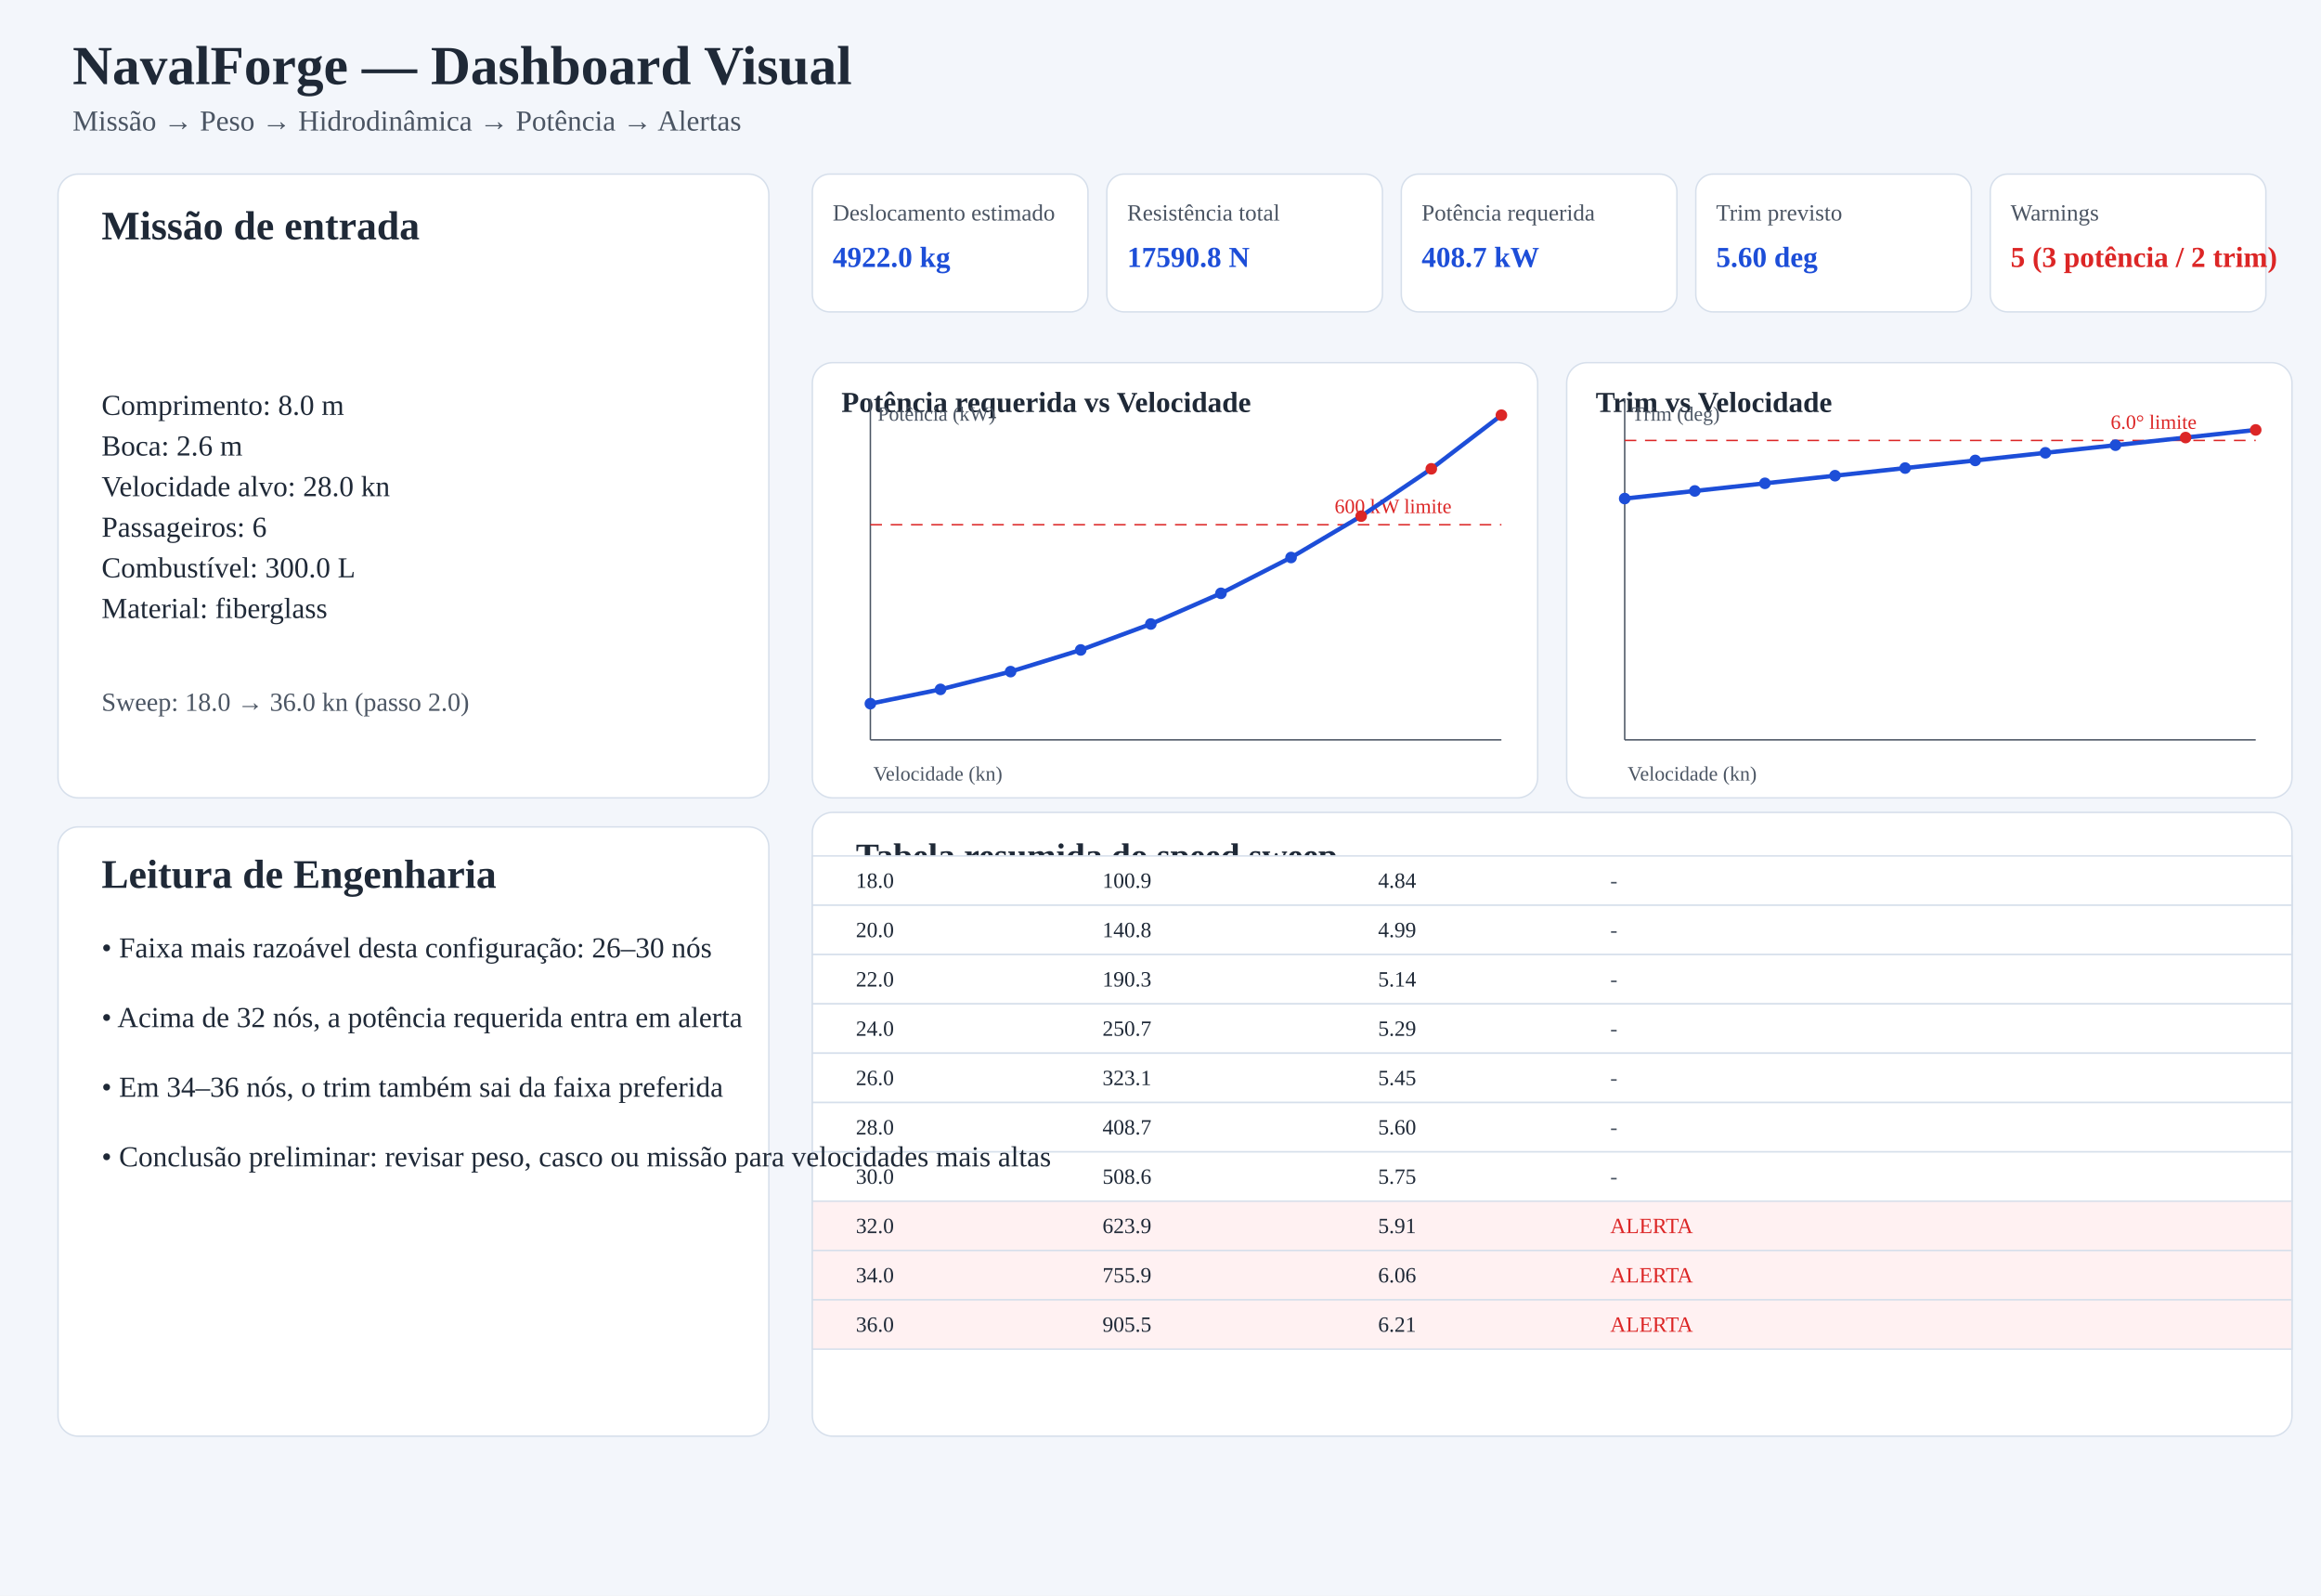
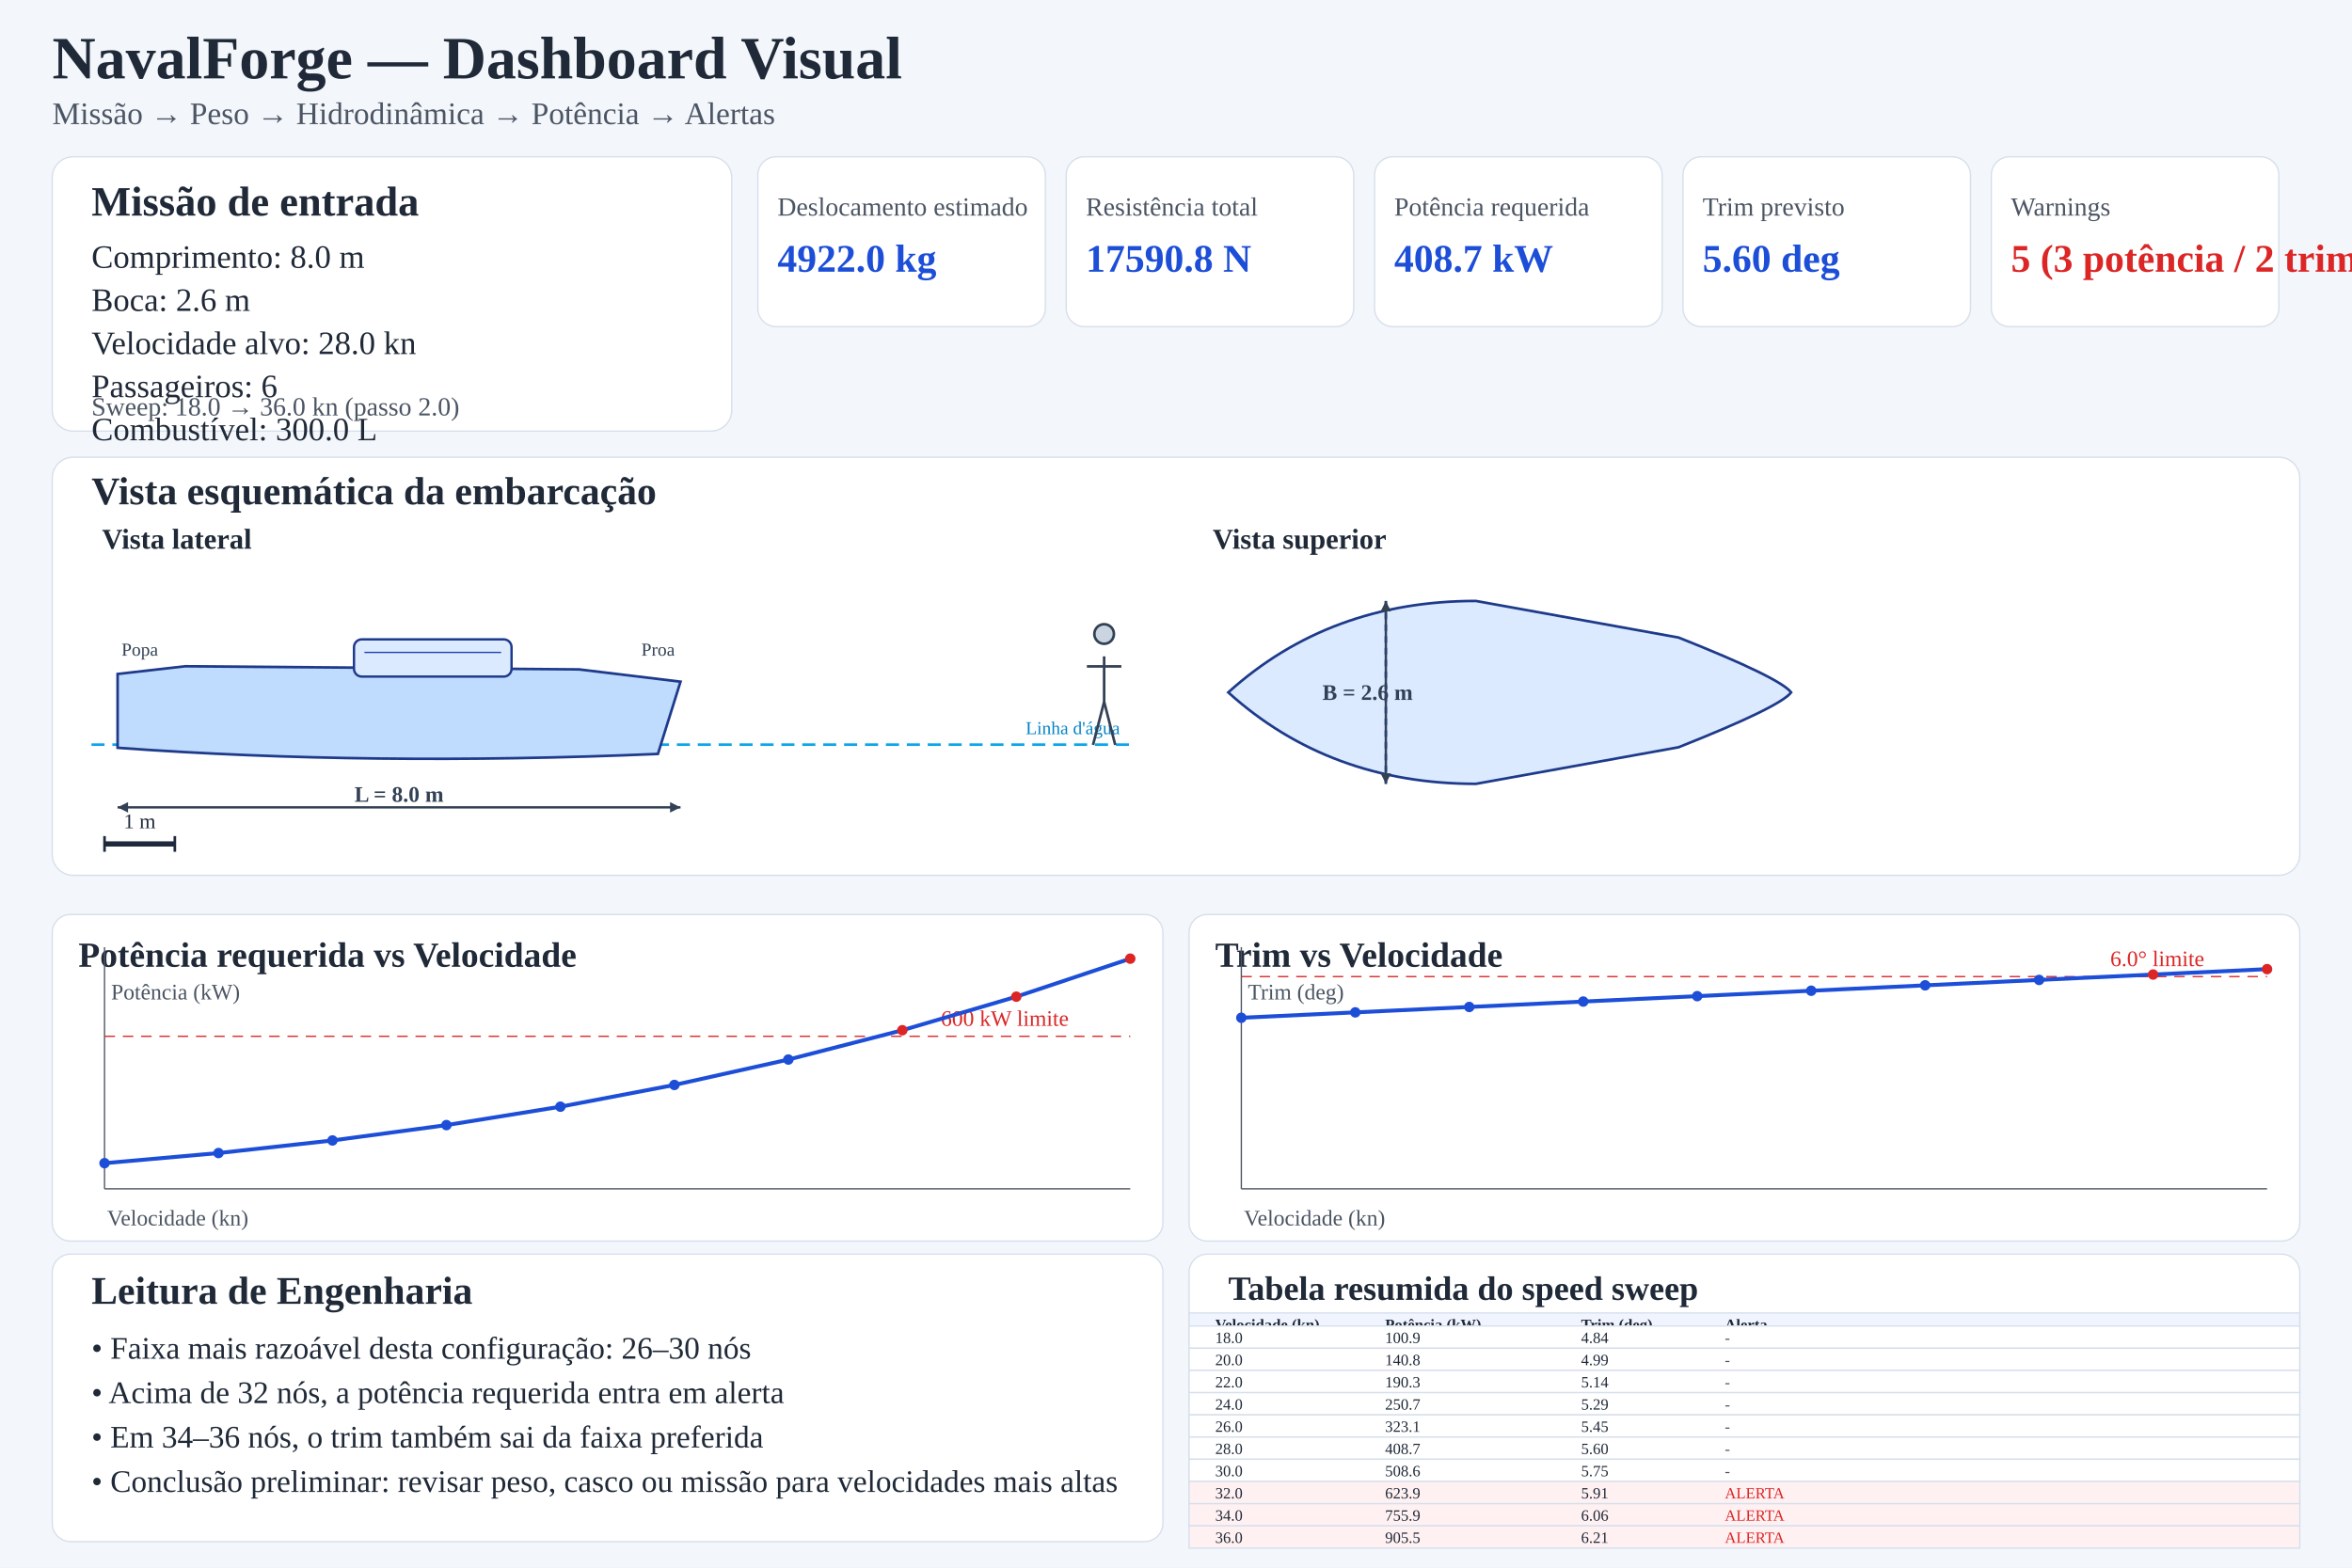
- <svg xmlns="http://www.w3.org/2000/svg" width="1600" height="1100" viewBox="0 0 1600 1100">
+ <svg xmlns="http://www.w3.org/2000/svg" width="1800" height="1200" viewBox="0 0 1800 1200">
  <rect width="100%" height="100%" fill="#f3f6fb" />
-   <text x="50" y="58" font-size="38" font-weight="700" fill="#1f2937">NavalForge — Dashboard Visual</text>
-   <text x="50" y="90" font-size="20" fill="#4b5563">Missão → Peso → Hidrodinâmica → Potência → Alertas</text>
-   <rect x="40" y="120" width="490" height="430" rx="14" fill="#ffffff" stroke="#d6dfeb" />
-   <text x="70" y="165" font-size="28" font-weight="700" fill="#1f2937">Missão de entrada</text>
-   <text x="70" y="286" font-size="20" fill="#1f2937">Comprimento: 8.0 m</text>
-   <text x="70" y="314" font-size="20" fill="#1f2937">Boca: 2.6 m</text>
-   <text x="70" y="342" font-size="20" fill="#1f2937">Velocidade alvo: 28.0 kn</text>
-   <text x="70" y="370" font-size="20" fill="#1f2937">Passageiros: 6</text>
-   <text x="70" y="398" font-size="20" fill="#1f2937">Combustível: 300.0 L</text>
-   <text x="70" y="426" font-size="20" fill="#1f2937">Material: fiberglass</text>
-   <text x="70" y="490" font-size="18" fill="#4b5563">Sweep: 18.0 → 36.0 kn (passo 2.0)</text>
-   <rect x="560" y="120" width="190" height="95" rx="12" fill="#ffffff" stroke="#d6dfeb" />
-   <text x="574" y="152" font-size="16" fill="#4b5563">Deslocamento estimado</text>
-   <text x="574" y="184" font-size="20" font-weight="700" fill="#1d4ed8">4922.0 kg</text>
-   <rect x="763" y="120" width="190" height="95" rx="12" fill="#ffffff" stroke="#d6dfeb" />
-   <text x="777" y="152" font-size="16" fill="#4b5563">Resistência total</text>
-   <text x="777" y="184" font-size="20" font-weight="700" fill="#1d4ed8">17590.8 N</text>
-   <rect x="966" y="120" width="190" height="95" rx="12" fill="#ffffff" stroke="#d6dfeb" />
-   <text x="980" y="152" font-size="16" fill="#4b5563">Potência requerida</text>
-   <text x="980" y="184" font-size="20" font-weight="700" fill="#1d4ed8">408.7 kW</text>
-   <rect x="1169" y="120" width="190" height="95" rx="12" fill="#ffffff" stroke="#d6dfeb" />
-   <text x="1183" y="152" font-size="16" fill="#4b5563">Trim previsto</text>
-   <text x="1183" y="184" font-size="20" font-weight="700" fill="#1d4ed8">5.60 deg</text>
-   <rect x="1372" y="120" width="190" height="95" rx="12" fill="#ffffff" stroke="#d6dfeb" />
-   <text x="1386" y="152" font-size="16" fill="#4b5563">Warnings</text>
-   <text x="1386" y="184" font-size="20" font-weight="700" fill="#dc2626">5 (3 potência / 2 trim)</text>
-   <rect x="560" y="250" width="500" height="300" rx="14" fill="#ffffff" stroke="#d6dfeb" />
-   <text x="580" y="284" font-size="20" font-weight="700" fill="#1f2937">Potência requerida vs Velocidade</text>
-   <line x1="600" y1="510" x2="1035" y2="510" stroke="#4b5563" />
-   <line x1="600" y1="275" x2="600" y2="510" stroke="#4b5563" />
-   <line x1="600" y1="361.70" x2="1035" y2="361.70" stroke="#dc2626" stroke-dasharray="8 6" />
-   <text x="920" y="353.70" font-size="14" fill="#dc2626">600 kW limite</text>
-   <polyline fill="none" stroke="#1d4ed8" stroke-width="3" points="600.00,485.05 648.33,475.20 696.67,462.96 745.00,448.03 793.33,430.14 841.67,408.99 890.00,384.30 938.33,355.78 986.67,323.17 1035.00,286.19" />
-   <circle cx="600.00" cy="485.05" r="4" fill="#1d4ed8" />
-   <circle cx="648.33" cy="475.20" r="4" fill="#1d4ed8" />
-   <circle cx="696.67" cy="462.96" r="4" fill="#1d4ed8" />
-   <circle cx="745.00" cy="448.03" r="4" fill="#1d4ed8" />
-   <circle cx="793.33" cy="430.14" r="4" fill="#1d4ed8" />
-   <circle cx="841.67" cy="408.99" r="4" fill="#1d4ed8" />
-   <circle cx="890.00" cy="384.30" r="4" fill="#1d4ed8" />
-   <circle cx="938.33" cy="355.78" r="4" fill="#dc2626" />
-   <circle cx="986.67" cy="323.17" r="4" fill="#dc2626" />
-   <circle cx="1035.00" cy="286.19" r="4" fill="#dc2626" />
-   <text x="602" y="538" font-size="14" fill="#4b5563">Velocidade (kn)</text>
-   <text x="605" y="290" font-size="14" fill="#4b5563">Potência (kW)</text>
-   <rect x="1080" y="250" width="500" height="300" rx="14" fill="#ffffff" stroke="#d6dfeb" />
-   <text x="1100" y="284" font-size="20" font-weight="700" fill="#1f2937">Trim vs Velocidade</text>
-   <line x1="1120" y1="510" x2="1555" y2="510" stroke="#4b5563" />
-   <line x1="1120" y1="275" x2="1120" y2="510" stroke="#4b5563" />
-   <line x1="1120" y1="303.61" x2="1555" y2="303.61" stroke="#dc2626" stroke-dasharray="8 6" />
-   <text x="1455" y="295.61" font-size="14" fill="#dc2626">6.0° limite</text>
-   <polyline fill="none" stroke="#1d4ed8" stroke-width="3" points="1120.00,343.67 1168.33,338.42 1216.67,333.16 1265.00,327.90 1313.33,322.65 1361.67,317.39 1410.00,312.13 1458.33,306.88 1506.67,301.62 1555.00,296.36" />
-   <circle cx="1120.00" cy="343.67" r="4" fill="#1d4ed8" />
-   <circle cx="1168.33" cy="338.42" r="4" fill="#1d4ed8" />
-   <circle cx="1216.67" cy="333.16" r="4" fill="#1d4ed8" />
-   <circle cx="1265.00" cy="327.90" r="4" fill="#1d4ed8" />
-   <circle cx="1313.33" cy="322.65" r="4" fill="#1d4ed8" />
-   <circle cx="1361.67" cy="317.39" r="4" fill="#1d4ed8" />
-   <circle cx="1410.00" cy="312.13" r="4" fill="#1d4ed8" />
-   <circle cx="1458.33" cy="306.88" r="4" fill="#1d4ed8" />
-   <circle cx="1506.67" cy="301.62" r="4" fill="#dc2626" />
-   <circle cx="1555.00" cy="296.36" r="4" fill="#dc2626" />
-   <text x="1122" y="538" font-size="14" fill="#4b5563">Velocidade (kn)</text>
-   <text x="1125" y="290" font-size="14" fill="#4b5563">Trim (deg)</text>
-   <rect x="560" y="560" width="1020" height="430" rx="14" fill="#ffffff" stroke="#d6dfeb" />
-   <text x="590" y="598" font-size="24" font-weight="700" fill="#1f2937">Tabela resumida do speed sweep</text>
-   <rect x="560" y="610" width="1020" height="34" fill="#eff4ff" stroke="#d6dfeb" />
-   <text x="590" y="632" font-size="15" font-weight="700" fill="#1f2937">Velocidade (kn)</text>
-   <text x="760" y="632" font-size="15" font-weight="700" fill="#1f2937">Potência (kW)</text>
-   <text x="950" y="632" font-size="15" font-weight="700" fill="#1f2937">Trim (deg)</text>
-   <text x="1110" y="632" font-size="15" font-weight="700" fill="#1f2937">Alerta</text>
+   <text x="40" y="60" font-size="46" font-weight="700" fill="#1f2937">NavalForge — Dashboard Visual</text>
+   <text x="40" y="95" font-size="24" fill="#4b5563">Missão → Peso → Hidrodinâmica → Potência → Alertas</text>
+   <rect x="40" y="120" width="520" height="210" rx="16" fill="#ffffff" stroke="#d6dfeb" />
+   <text x="70" y="165" font-size="32" font-weight="700" fill="#1f2937">Missão de entrada</text>
+   <text x="70" y="205" font-size="25" fill="#1f2937">Comprimento: 8.0 m</text>
+   <text x="70" y="238" font-size="25" fill="#1f2937">Boca: 2.6 m</text>
+   <text x="70" y="271" font-size="25" fill="#1f2937">Velocidade alvo: 28.0 kn</text>
+   <text x="70" y="304" font-size="25" fill="#1f2937">Passageiros: 6</text>
+   <text x="70" y="337" font-size="25" fill="#1f2937">Combustível: 300.0 L</text>
+   <text x="70" y="370" font-size="25" fill="#1f2937">Material: fiberglass</text>
+   <text x="70" y="318" font-size="20" fill="#4b5563">Sweep: 18.0 → 36.0 kn (passo 2.0)</text>
+   <rect x="580" y="120" width="220" height="130" rx="14" fill="#ffffff" stroke="#d6dfeb" />
+   <text x="595" y="165" font-size="20" fill="#4b5563">Deslocamento estimado</text>
+   <text x="595" y="208" font-size="30" font-weight="700" fill="#1d4ed8">4922.0 kg</text>
+   <rect x="816" y="120" width="220" height="130" rx="14" fill="#ffffff" stroke="#d6dfeb" />
+   <text x="831" y="165" font-size="20" fill="#4b5563">Resistência total</text>
+   <text x="831" y="208" font-size="30" font-weight="700" fill="#1d4ed8">17590.8 N</text>
+   <rect x="1052" y="120" width="220" height="130" rx="14" fill="#ffffff" stroke="#d6dfeb" />
+   <text x="1067" y="165" font-size="20" fill="#4b5563">Potência requerida</text>
+   <text x="1067" y="208" font-size="30" font-weight="700" fill="#1d4ed8">408.7 kW</text>
+   <rect x="1288" y="120" width="220" height="130" rx="14" fill="#ffffff" stroke="#d6dfeb" />
+   <text x="1303" y="165" font-size="20" fill="#4b5563">Trim previsto</text>
+   <text x="1303" y="208" font-size="30" font-weight="700" fill="#1d4ed8">5.60 deg</text>
+   <rect x="1524" y="120" width="220" height="130" rx="14" fill="#ffffff" stroke="#d6dfeb" />
+   <text x="1539" y="165" font-size="20" fill="#4b5563">Warnings</text>
+   <text x="1539" y="208" font-size="30" font-weight="700" fill="#dc2626">5 (3 potência / 2 trim)</text>
+   <rect x="40" y="350" width="1720" height="320" rx="16" fill="#ffffff" stroke="#d6dfeb" />
+   <text x="70" y="386" font-size="30" font-weight="700" fill="#1f2937">Vista esquemática da embarcação</text>
  <g>
-     <rect x="560" y="590" width="1020" height="34" fill="#ffffff" stroke="#d6dfeb" />
-     <text x="590" y="612" font-size="15" fill="#1f2937">18.0</text>
-     <text x="760" y="612" font-size="15" fill="#1f2937">100.9</text>
-     <text x="950" y="612" font-size="15" fill="#1f2937">4.84</text>
-     <text x="1110" y="612" font-size="15" fill="#4b5563">-</text>
+     <text x="78.0" y="420.0" font-size="22" font-weight="700" fill="#1f2937">Vista lateral</text>
+     <line x1="70.0" y1="570.0" x2="865.0" y2="570.0" stroke="#0ea5e9" stroke-width="2" stroke-dasharray="10 6" />
+     <text x="785.0" y="562.0" font-size="14" fill="#0284c7">Linha d'água</text>
+     <path d="M 90.0,515.9 L 141.7,510.0 L 443.2,512.4 L 520.8,521.8 L 503.5,577.1 Q 283.8,586.5 90.0,572.4 Z" fill="#bfdbfe" stroke="#1e3a8a" stroke-width="2" />
+     <rect x="270.9" y="489.4" width="120.6" height="28.5" fill="#dbeafe" stroke="#1e3a8a" stroke-width="1.8" rx="6" />
+     <line x1="278.9" y1="499.4" x2="383.5" y2="499.4" stroke="#1e40af" />
+     <text x="93.0" y="501.9" font-size="14" fill="#334155">Popa</text>
+     <text x="490.8" y="501.9" font-size="14" fill="#334155">Proa</text>
+     <g>
+       <line x1="90.0" y1="618.0" x2="520.8" y2="618.0" stroke="#334155" stroke-width="1.8" />
+       <polygon points="90.0,618.0 98.0,622.0 98.0,614.0" fill="#334155" />
+       <polygon points="520.8,618.0 512.8,622.0 512.8,614.0" fill="#334155" />
+       <text x="305.4" y="608.0" font-size="17" font-weight="600" fill="#334155" text-anchor="middle" dominant-baseline="central">L = 8.0 m</text>
+     </g>
+     <g fill="none" stroke="#334155" stroke-width="2">
+       <circle cx="845.0" cy="485.3" r="7.5" fill="#cbd5e1" />
+       <line x1="845.0" y1="502.4" x2="845.0" y2="537.2" />
+       <line x1="831.8" y1="510.1" x2="858.2" y2="510.1" />
+       <line x1="845.0" y1="537.2" x2="836.5" y2="570.2" />
+       <line x1="845.0" y1="537.2" x2="853.5" y2="570.2" />
+     </g>
  </g>
  <g>
-     <rect x="560" y="624" width="1020" height="34" fill="#ffffff" stroke="#d6dfeb" />
-     <text x="590" y="646" font-size="15" fill="#1f2937">20.0</text>
-     <text x="760" y="646" font-size="15" fill="#1f2937">140.8</text>
-     <text x="950" y="646" font-size="15" fill="#1f2937">4.99</text>
-     <text x="1110" y="646" font-size="15" fill="#4b5563">-</text>
+     <text x="928.0" y="420.0" font-size="22" font-weight="700" fill="#1f2937">Vista superior</text>
+     <path d="M 940.0,530.0 Q 1017.5,460.0 1129.5,460.0 L 1284.6,488.0 Q 1362.2,518.8 1370.8,530.0 Q 1362.2,541.2 1284.6,572.0 L 1129.5,600.0 Q 1017.5,600.0 940.0,530.0 Z" fill="#dbeafe" stroke="#1e3a8a" stroke-width="2" />
+     <line x1="1060.6" y1="460.0" x2="1060.6" y2="600.0" stroke="#2563eb" stroke-width="2" stroke-dasharray="5 4" />
+     <g>
+       <line x1="1060.6" y1="460.0" x2="1060.6" y2="600.0" stroke="#334155" stroke-width="1.8" />
+       <polygon points="1060.6,460.0 1056.6,468.0 1064.6,468.0" fill="#334155" />
+       <polygon points="1060.6,600.0 1056.6,592.0 1064.6,592.0" fill="#334155" />
+       <text x="1046.6" y="530.0" font-size="17" font-weight="600" fill="#334155" text-anchor="middle" dominant-baseline="central">B = 2.6 m</text>
+     </g>
  </g>
  <g>
-     <rect x="560" y="658" width="1020" height="34" fill="#ffffff" stroke="#d6dfeb" />
-     <text x="590" y="680" font-size="15" fill="#1f2937">22.0</text>
-     <text x="760" y="680" font-size="15" fill="#1f2937">190.3</text>
-     <text x="950" y="680" font-size="15" fill="#1f2937">5.14</text>
-     <text x="1110" y="680" font-size="15" fill="#4b5563">-</text>
+     <line x1="80.0" y1="646.0" x2="133.8" y2="646.0" stroke="#1e293b" stroke-width="4" />
+     <line x1="80.0" y1="640.0" x2="80.0" y2="652.0" stroke="#1e293b" stroke-width="2" />
+     <line x1="133.8" y1="640.0" x2="133.8" y2="652.0" stroke="#1e293b" stroke-width="2" />
+     <text x="106.9" y="634.0" font-size="16" fill="#1e293b" text-anchor="middle">1 m</text>
+   </g>
+   <rect x="40" y="700" width="850" height="250" rx="14" fill="#ffffff" stroke="#d6dfeb" />
+   <text x="60" y="740" font-size="27" font-weight="700" fill="#1f2937">Potência requerida vs Velocidade</text>
+   <line x1="80" y1="910" x2="865" y2="910" stroke="#4b5563" />
+   <line x1="80" y1="725" x2="80" y2="910" stroke="#4b5563" />
+   <line x1="80" y1="793.25" x2="865" y2="793.25" stroke="#dc2626" stroke-dasharray="8 6" />
+   <text x="720" y="785.25" font-size="17" fill="#dc2626">600 kW limite</text>
+   <polyline fill="none" stroke="#1d4ed8" stroke-width="3" points="80.00,890.36 167.22,882.61 254.44,872.97 341.67,861.22 428.89,847.13 516.11,830.48 603.33,811.04 690.56,788.60 777.78,762.92 865.00,733.81" />
+   <circle cx="80.00" cy="890.36" r="4" fill="#1d4ed8" />
+   <circle cx="167.22" cy="882.61" r="4" fill="#1d4ed8" />
+   <circle cx="254.44" cy="872.97" r="4" fill="#1d4ed8" />
+   <circle cx="341.67" cy="861.22" r="4" fill="#1d4ed8" />
+   <circle cx="428.89" cy="847.13" r="4" fill="#1d4ed8" />
+   <circle cx="516.11" cy="830.48" r="4" fill="#1d4ed8" />
+   <circle cx="603.33" cy="811.04" r="4" fill="#1d4ed8" />
+   <circle cx="690.56" cy="788.60" r="4" fill="#dc2626" />
+   <circle cx="777.78" cy="762.92" r="4" fill="#dc2626" />
+   <circle cx="865.00" cy="733.81" r="4" fill="#dc2626" />
+   <text x="82" y="938" font-size="17" fill="#4b5563">Velocidade (kn)</text>
+   <text x="85" y="765" font-size="17" fill="#4b5563">Potência (kW)</text>
+   <rect x="910" y="700" width="850" height="250" rx="14" fill="#ffffff" stroke="#d6dfeb" />
+   <text x="930" y="740" font-size="27" font-weight="700" fill="#1f2937">Trim vs Velocidade</text>
+   <line x1="950" y1="910" x2="1735" y2="910" stroke="#4b5563" />
+   <line x1="950" y1="725" x2="950" y2="910" stroke="#4b5563" />
+   <line x1="950" y1="747.53" x2="1735" y2="747.53" stroke="#dc2626" stroke-dasharray="8 6" />
+   <text x="1615" y="739.53" font-size="17" fill="#dc2626">6.0° limite</text>
+   <polyline fill="none" stroke="#1d4ed8" stroke-width="3" points="950.00,779.06 1037.22,774.92 1124.44,770.79 1211.67,766.65 1298.89,762.51 1386.11,758.37 1473.33,754.23 1560.56,750.09 1647.78,745.96 1735.00,741.82" />
+   <circle cx="950.00" cy="779.06" r="4" fill="#1d4ed8" />
+   <circle cx="1037.22" cy="774.92" r="4" fill="#1d4ed8" />
+   <circle cx="1124.44" cy="770.79" r="4" fill="#1d4ed8" />
+   <circle cx="1211.67" cy="766.65" r="4" fill="#1d4ed8" />
+   <circle cx="1298.89" cy="762.51" r="4" fill="#1d4ed8" />
+   <circle cx="1386.11" cy="758.37" r="4" fill="#1d4ed8" />
+   <circle cx="1473.33" cy="754.23" r="4" fill="#1d4ed8" />
+   <circle cx="1560.56" cy="750.09" r="4" fill="#1d4ed8" />
+   <circle cx="1647.78" cy="745.96" r="4" fill="#dc2626" />
+   <circle cx="1735.00" cy="741.82" r="4" fill="#dc2626" />
+   <text x="952" y="938" font-size="17" fill="#4b5563">Velocidade (kn)</text>
+   <text x="955" y="765" font-size="17" fill="#4b5563">Trim (deg)</text>
+   <rect x="910" y="960" width="850" height="220" rx="14" fill="#ffffff" stroke="#d6dfeb" />
+   <text x="940" y="995" font-size="26" font-weight="700" fill="#1f2937">Tabela resumida do speed sweep</text>
+   <rect x="910" y="1005" width="850" height="17" fill="#eff4ff" stroke="#d6dfeb" />
+   <text x="930" y="1018" font-size="12" font-weight="700" fill="#1f2937">Velocidade (kn)</text>
+   <text x="1060" y="1018" font-size="12" font-weight="700" fill="#1f2937">Potência (kW)</text>
+   <text x="1210" y="1018" font-size="12" font-weight="700" fill="#1f2937">Trim (deg)</text>
+   <text x="1320" y="1018" font-size="12" font-weight="700" fill="#1f2937">Alerta</text>
+   <g>
+     <rect x="910" y="1015" width="850" height="17" fill="#ffffff" stroke="#d6dfeb" />
+     <text x="930" y="1028" font-size="12" fill="#1f2937">18.0</text>
+     <text x="1060" y="1028" font-size="12" fill="#1f2937">100.9</text>
+     <text x="1210" y="1028" font-size="12" fill="#1f2937">4.84</text>
+     <text x="1320" y="1028" font-size="12" fill="#4b5563">-</text>
  </g>
  <g>
-     <rect x="560" y="692" width="1020" height="34" fill="#ffffff" stroke="#d6dfeb" />
-     <text x="590" y="714" font-size="15" fill="#1f2937">24.0</text>
-     <text x="760" y="714" font-size="15" fill="#1f2937">250.7</text>
-     <text x="950" y="714" font-size="15" fill="#1f2937">5.29</text>
-     <text x="1110" y="714" font-size="15" fill="#4b5563">-</text>
+     <rect x="910" y="1032" width="850" height="17" fill="#ffffff" stroke="#d6dfeb" />
+     <text x="930" y="1045" font-size="12" fill="#1f2937">20.0</text>
+     <text x="1060" y="1045" font-size="12" fill="#1f2937">140.8</text>
+     <text x="1210" y="1045" font-size="12" fill="#1f2937">4.99</text>
+     <text x="1320" y="1045" font-size="12" fill="#4b5563">-</text>
  </g>
  <g>
-     <rect x="560" y="726" width="1020" height="34" fill="#ffffff" stroke="#d6dfeb" />
-     <text x="590" y="748" font-size="15" fill="#1f2937">26.0</text>
-     <text x="760" y="748" font-size="15" fill="#1f2937">323.1</text>
-     <text x="950" y="748" font-size="15" fill="#1f2937">5.45</text>
-     <text x="1110" y="748" font-size="15" fill="#4b5563">-</text>
+     <rect x="910" y="1049" width="850" height="17" fill="#ffffff" stroke="#d6dfeb" />
+     <text x="930" y="1062" font-size="12" fill="#1f2937">22.0</text>
+     <text x="1060" y="1062" font-size="12" fill="#1f2937">190.3</text>
+     <text x="1210" y="1062" font-size="12" fill="#1f2937">5.14</text>
+     <text x="1320" y="1062" font-size="12" fill="#4b5563">-</text>
  </g>
  <g>
-     <rect x="560" y="760" width="1020" height="34" fill="#ffffff" stroke="#d6dfeb" />
-     <text x="590" y="782" font-size="15" fill="#1f2937">28.0</text>
-     <text x="760" y="782" font-size="15" fill="#1f2937">408.7</text>
-     <text x="950" y="782" font-size="15" fill="#1f2937">5.60</text>
-     <text x="1110" y="782" font-size="15" fill="#4b5563">-</text>
+     <rect x="910" y="1066" width="850" height="17" fill="#ffffff" stroke="#d6dfeb" />
+     <text x="930" y="1079" font-size="12" fill="#1f2937">24.0</text>
+     <text x="1060" y="1079" font-size="12" fill="#1f2937">250.7</text>
+     <text x="1210" y="1079" font-size="12" fill="#1f2937">5.29</text>
+     <text x="1320" y="1079" font-size="12" fill="#4b5563">-</text>
  </g>
  <g>
-     <rect x="560" y="794" width="1020" height="34" fill="#ffffff" stroke="#d6dfeb" />
-     <text x="590" y="816" font-size="15" fill="#1f2937">30.0</text>
-     <text x="760" y="816" font-size="15" fill="#1f2937">508.6</text>
-     <text x="950" y="816" font-size="15" fill="#1f2937">5.75</text>
-     <text x="1110" y="816" font-size="15" fill="#4b5563">-</text>
+     <rect x="910" y="1083" width="850" height="17" fill="#ffffff" stroke="#d6dfeb" />
+     <text x="930" y="1096" font-size="12" fill="#1f2937">26.0</text>
+     <text x="1060" y="1096" font-size="12" fill="#1f2937">323.1</text>
+     <text x="1210" y="1096" font-size="12" fill="#1f2937">5.45</text>
+     <text x="1320" y="1096" font-size="12" fill="#4b5563">-</text>
  </g>
  <g>
-     <rect x="560" y="828" width="1020" height="34" fill="#fff1f2" stroke="#d6dfeb" />
-     <text x="590" y="850" font-size="15" fill="#1f2937">32.0</text>
-     <text x="760" y="850" font-size="15" fill="#1f2937">623.9</text>
-     <text x="950" y="850" font-size="15" fill="#1f2937">5.91</text>
-     <text x="1110" y="850" font-size="15" fill="#dc2626">ALERTA</text>
+     <rect x="910" y="1100" width="850" height="17" fill="#ffffff" stroke="#d6dfeb" />
+     <text x="930" y="1113" font-size="12" fill="#1f2937">28.0</text>
+     <text x="1060" y="1113" font-size="12" fill="#1f2937">408.7</text>
+     <text x="1210" y="1113" font-size="12" fill="#1f2937">5.60</text>
+     <text x="1320" y="1113" font-size="12" fill="#4b5563">-</text>
  </g>
  <g>
-     <rect x="560" y="862" width="1020" height="34" fill="#fff1f2" stroke="#d6dfeb" />
-     <text x="590" y="884" font-size="15" fill="#1f2937">34.0</text>
-     <text x="760" y="884" font-size="15" fill="#1f2937">755.9</text>
-     <text x="950" y="884" font-size="15" fill="#1f2937">6.06</text>
-     <text x="1110" y="884" font-size="15" fill="#dc2626">ALERTA</text>
+     <rect x="910" y="1117" width="850" height="17" fill="#ffffff" stroke="#d6dfeb" />
+     <text x="930" y="1130" font-size="12" fill="#1f2937">30.0</text>
+     <text x="1060" y="1130" font-size="12" fill="#1f2937">508.6</text>
+     <text x="1210" y="1130" font-size="12" fill="#1f2937">5.75</text>
+     <text x="1320" y="1130" font-size="12" fill="#4b5563">-</text>
  </g>
  <g>
-     <rect x="560" y="896" width="1020" height="34" fill="#fff1f2" stroke="#d6dfeb" />
-     <text x="590" y="918" font-size="15" fill="#1f2937">36.0</text>
-     <text x="760" y="918" font-size="15" fill="#1f2937">905.5</text>
-     <text x="950" y="918" font-size="15" fill="#1f2937">6.21</text>
-     <text x="1110" y="918" font-size="15" fill="#dc2626">ALERTA</text>
+     <rect x="910" y="1134" width="850" height="17" fill="#fff1f2" stroke="#d6dfeb" />
+     <text x="930" y="1147" font-size="12" fill="#1f2937">32.0</text>
+     <text x="1060" y="1147" font-size="12" fill="#1f2937">623.9</text>
+     <text x="1210" y="1147" font-size="12" fill="#1f2937">5.91</text>
+     <text x="1320" y="1147" font-size="12" fill="#dc2626">ALERTA</text>
  </g>
-   <rect x="40" y="570" width="490" height="420" rx="14" fill="#ffffff" stroke="#d6dfeb" />
-   <text x="70" y="612" font-size="28" font-weight="700" fill="#1f2937">Leitura de Engenharia</text>
-   <text x="70" y="660" font-size="20" fill="#1f2937">• Faixa mais razoável desta configuração: 26–30 nós</text>
-   <text x="70" y="708" font-size="20" fill="#1f2937">• Acima de 32 nós, a potência requerida entra em alerta</text>
-   <text x="70" y="756" font-size="20" fill="#1f2937">• Em 34–36 nós, o trim também sai da faixa preferida</text>
-   <text x="70" y="804" font-size="20" fill="#1f2937">• Conclusão preliminar: revisar peso, casco ou missão para velocidades mais altas</text>
+   <g>
+     <rect x="910" y="1151" width="850" height="17" fill="#fff1f2" stroke="#d6dfeb" />
+     <text x="930" y="1164" font-size="12" fill="#1f2937">34.0</text>
+     <text x="1060" y="1164" font-size="12" fill="#1f2937">755.9</text>
+     <text x="1210" y="1164" font-size="12" fill="#1f2937">6.06</text>
+     <text x="1320" y="1164" font-size="12" fill="#dc2626">ALERTA</text>
+   </g>
+   <g>
+     <rect x="910" y="1168" width="850" height="17" fill="#fff1f2" stroke="#d6dfeb" />
+     <text x="930" y="1181" font-size="12" fill="#1f2937">36.0</text>
+     <text x="1060" y="1181" font-size="12" fill="#1f2937">905.5</text>
+     <text x="1210" y="1181" font-size="12" fill="#1f2937">6.21</text>
+     <text x="1320" y="1181" font-size="12" fill="#dc2626">ALERTA</text>
+   </g>
+   <rect x="40" y="960" width="850" height="220" rx="14" fill="#ffffff" stroke="#d6dfeb" />
+   <text x="70" y="998" font-size="30" font-weight="700" fill="#1f2937">Leitura de Engenharia</text>
+   <text x="70" y="1040" font-size="24" fill="#1f2937">• Faixa mais razoável desta configuração: 26–30 nós</text>
+   <text x="70" y="1074" font-size="24" fill="#1f2937">• Acima de 32 nós, a potência requerida entra em alerta</text>
+   <text x="70" y="1108" font-size="24" fill="#1f2937">• Em 34–36 nós, o trim também sai da faixa preferida</text>
+   <text x="70" y="1142" font-size="24" fill="#1f2937">• Conclusão preliminar: revisar peso, casco ou missão para velocidades mais altas</text>
</svg>
